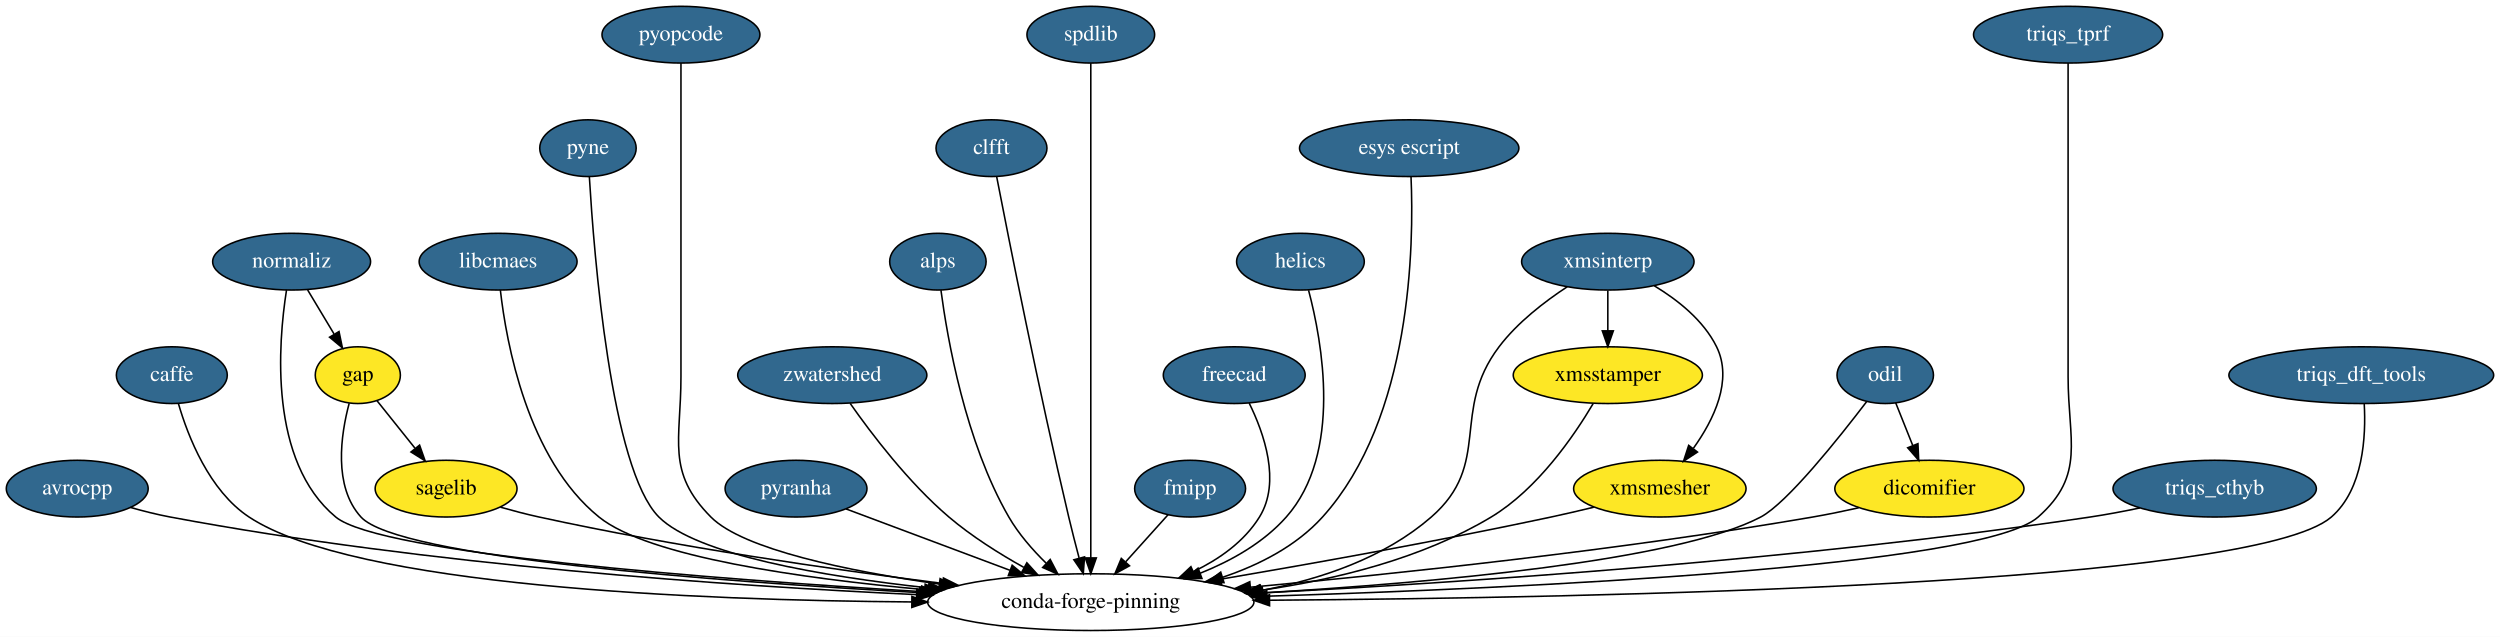
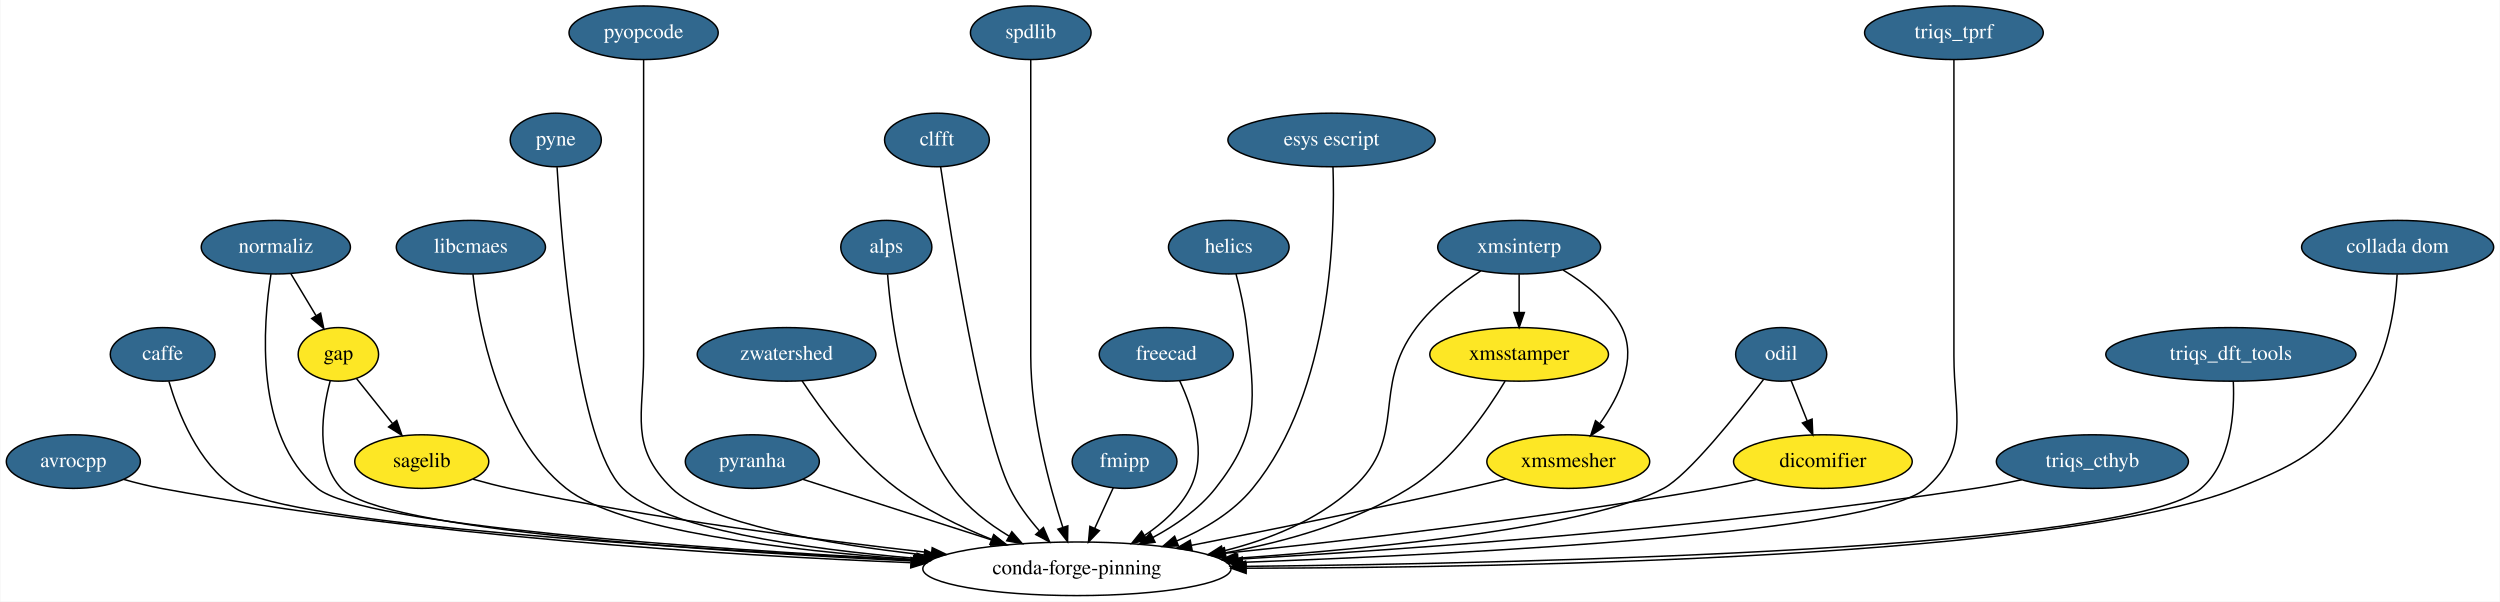
- <svg xmlns="http://www.w3.org/2000/svg" xmlns:xlink="http://www.w3.org/1999/xlink" width="1586pt" height="404pt" viewBox="0.00 0.00 1586.00 404.00">
+ <svg xmlns="http://www.w3.org/2000/svg" xmlns:xlink="http://www.w3.org/1999/xlink" width="1679pt" height="404pt" viewBox="0.00 0.00 1678.50 404.00">
  <g id="graph0" class="graph" transform="scale(1 1) rotate(0) translate(4 400)">
-     <polygon fill="white" stroke="transparent" points="-4,4 -4,-400 1582,-400 1582,4 -4,4" />
+     <polygon fill="white" stroke="transparent" points="-4,4 -4,-400 1674.5,-400 1674.5,4 -4,4" />
    <g id="node1" class="node">
      <g id="a_node1">
        <a xlink:href="https://github.com/conda-forge/avrocpp-feedstock/pull/8" xlink:title="avrocpp">
          <ellipse fill="#31688e" stroke="black" cx="45" cy="-90" rx="45" ry="18" />
          <text text-anchor="middle" x="45" y="-86.3" font-family="Times,serif" font-size="14.00" fill="white">avrocpp</text>
        </a>
      </g>
    </g>
    <g id="node2" class="node">
-       <ellipse fill="none" stroke="black" cx="688" cy="-18" rx="103.5" ry="18" />
-       <text text-anchor="middle" x="688" y="-14.3" font-family="Times,serif" font-size="14.00">conda-forge-pinning</text>
+       <ellipse fill="none" stroke="black" cx="719" cy="-18" rx="103.5" ry="18" />
+       <text text-anchor="middle" x="719" y="-14.3" font-family="Times,serif" font-size="14.00">conda-forge-pinning</text>
    </g>
    <g id="edge1" class="edge">
-       <path fill="none" stroke="black" d="M78.74,-78.09C86.94,-75.77 95.72,-73.55 104,-72 267.09,-41.39 459.26,-28.27 577.35,-22.78" />
-       <polygon fill="black" stroke="black" points="577.66,-26.27 587.49,-22.32 577.34,-19.28 577.66,-26.27" />
+       <path fill="none" stroke="black" d="M78.74,-78.06C86.93,-75.74 95.72,-73.53 104,-72 277.98,-39.76 483.36,-27.06 607.27,-22.11" />
+       <polygon fill="black" stroke="black" points="607.67,-25.59 617.52,-21.71 607.39,-18.6 607.67,-25.59" />
    </g>
    <g id="node3" class="node">
      <g id="a_node3">
        <a xlink:href="https://github.com/conda-forge/caffe-feedstock/pull/57" xlink:title="caffe">
          <ellipse fill="#31688e" stroke="black" cx="105" cy="-162" rx="35.19" ry="18" />
          <text text-anchor="middle" x="105" y="-158.3" font-family="Times,serif" font-size="14.00" fill="white">caffe</text>
        </a>
      </g>
    </g>
    <g id="edge2" class="edge">
-       <path fill="none" stroke="black" d="M109.19,-143.94C115.26,-123.14 128.68,-88.71 154,-72 220.81,-27.92 438.5,-19.14 574.44,-18.13" />
-       <polygon fill="black" stroke="black" points="574.51,-21.62 584.48,-18.06 574.46,-14.63 574.51,-21.62" />
+       <path fill="none" stroke="black" d="M109.17,-143.92C115.23,-123.1 128.63,-88.64 154,-72 191.12,-47.65 456.03,-31.32 609.58,-23.78" />
+       <polygon fill="black" stroke="black" points="610.16,-27.26 619.98,-23.28 609.82,-20.27 610.16,-27.26" />
    </g>
    <g id="node4" class="node">
      <ellipse fill="#fde725" stroke="black" cx="223" cy="-162" rx="27" ry="18" />
      <text text-anchor="middle" x="223" y="-158.3" font-family="Times,serif" font-size="14.00">gap</text>
    </g>
    <g id="edge3" class="edge">
-       <path fill="none" stroke="black" d="M217.53,-144.19C212.22,-124.29 207.29,-91.41 225,-72 248.46,-46.29 449.6,-31.19 578.94,-24.06" />
-       <polygon fill="black" stroke="black" points="579.49,-27.54 589.29,-23.5 579.11,-20.55 579.49,-27.54" />
+       <path fill="none" stroke="black" d="M217.51,-144.17C212.17,-124.25 207.22,-91.35 225,-72 250.5,-44.25 471.38,-29.69 609.01,-23.24" />
+       <polygon fill="black" stroke="black" points="609.36,-26.73 619.18,-22.77 609.03,-19.74 609.36,-26.73" />
    </g>
    <g id="node5" class="node">
      <ellipse fill="#fde725" stroke="black" cx="279" cy="-90" rx="45" ry="18" />
      <text text-anchor="middle" x="279" y="-86.3" font-family="Times,serif" font-size="14.00">sagelib</text>
    </g>
    <g id="edge4" class="edge">
      <path fill="none" stroke="black" d="M235.15,-145.81C242.19,-137.02 251.22,-125.73 259.25,-115.69" />
      <polygon fill="black" stroke="black" points="262.18,-117.62 265.7,-107.63 256.72,-113.25 262.18,-117.62" />
    </g>
    <g id="edge5" class="edge">
-       <path fill="none" stroke="black" d="M313.44,-78.26C321.45,-75.99 329.98,-73.75 338,-72 423.83,-53.22 522.96,-38.89 593.76,-29.89" />
-       <polygon fill="black" stroke="black" points="594.51,-33.32 603.99,-28.6 593.63,-26.38 594.51,-33.32" />
+       <path fill="none" stroke="black" d="M313.42,-78.19C321.43,-75.92 329.97,-73.71 338,-72 433.34,-51.74 543.8,-37.36 621.16,-28.73" />
+       <polygon fill="black" stroke="black" points="621.82,-32.18 631.38,-27.6 621.05,-25.22 621.82,-32.18" />
    </g>
    <g id="node6" class="node">
      <g id="a_node6">
        <a xlink:href="https://github.com/conda-forge/libcmaes-feedstock/pull/12" xlink:title="libcmaes">
          <ellipse fill="#31688e" stroke="black" cx="312" cy="-234" rx="50.09" ry="18" />
          <text text-anchor="middle" x="312" y="-230.3" font-family="Times,serif" font-size="14.00" fill="white">libcmaes</text>
        </a>
      </g>
    </g>
    <g id="edge6" class="edge">
-       <path fill="none" stroke="black" d="M313.43,-215.96C317.21,-182.62 330.52,-108.8 376,-72 407.22,-46.74 504.52,-33.04 582.26,-25.94" />
-       <polygon fill="black" stroke="black" points="582.95,-29.4 592.6,-25.03 582.33,-22.42 582.95,-29.4" />
+       <path fill="none" stroke="black" d="M313.38,-215.9C317.07,-182.45 330.25,-108.46 376,-72 411.41,-43.78 523.47,-30.43 609.97,-24.21" />
+       <polygon fill="black" stroke="black" points="610.39,-27.69 620.12,-23.51 609.9,-20.71 610.39,-27.69" />
    </g>
    <g id="node7" class="node">
      <g id="a_node7">
        <a xlink:href="https://github.com/conda-forge/pyne-feedstock/pull/39" xlink:title="pyne">
          <ellipse fill="#31688e" stroke="black" cx="369" cy="-306" rx="30.59" ry="18" />
          <text text-anchor="middle" x="369" y="-302.3" font-family="Times,serif" font-size="14.00" fill="white">pyne</text>
        </a>
      </g>
    </g>
    <g id="edge7" class="edge">
-       <path fill="none" stroke="black" d="M369.89,-287.75C372.78,-239.13 383.49,-102.52 414,-72 437.95,-48.04 517.47,-34.45 584.72,-27.04" />
-       <polygon fill="black" stroke="black" points="585.4,-30.49 594.97,-25.95 584.66,-23.53 585.4,-30.49" />
+       <path fill="none" stroke="black" d="M369.87,-287.72C372.67,-239.02 383.2,-102.23 414,-72 441.67,-44.84 535.02,-31.46 611.24,-24.96" />
+       <polygon fill="black" stroke="black" points="611.71,-28.43 621.39,-24.12 611.14,-21.45 611.71,-28.43" />
    </g>
    <g id="node8" class="node">
      <g id="a_node8">
        <a xlink:href="https://github.com/conda-forge/pyopcode-feedstock/pull/18" xlink:title="pyopcode">
          <ellipse fill="#31688e" stroke="black" cx="428" cy="-378" rx="50.09" ry="18" />
          <text text-anchor="middle" x="428" y="-374.3" font-family="Times,serif" font-size="14.00" fill="white">pyopcode</text>
        </a>
      </g>
    </g>
    <g id="edge8" class="edge">
-       <path fill="none" stroke="black" d="M428,-359.95C428,-333.29 428,-280.11 428,-235 428,-235 428,-235 428,-161 428,-120.55 418.49,-100.69 447,-72 467.48,-51.39 533.93,-37.74 591.87,-29.46" />
-       <polygon fill="black" stroke="black" points="592.41,-32.92 601.83,-28.08 591.45,-25.99 592.41,-32.92" />
+       <path fill="none" stroke="black" d="M428,-359.95C428,-333.29 428,-280.11 428,-235 428,-235 428,-235 428,-161 428,-120.55 418.15,-100.34 447,-72 470.95,-48.47 549.65,-34.84 616.27,-27.31" />
+       <polygon fill="black" stroke="black" points="616.87,-30.77 626.43,-26.2 616.11,-23.81 616.87,-30.77" />
    </g>
    <g id="node9" class="node">
      <g id="a_node9">
        <a xlink:href="https://github.com/conda-forge/pyranha-feedstock/pull/15" xlink:title="pyranha">
          <ellipse fill="#31688e" stroke="black" cx="501" cy="-90" rx="45" ry="18" />
          <text text-anchor="middle" x="501" y="-86.3" font-family="Times,serif" font-size="14.00" fill="white">pyranha</text>
        </a>
      </g>
    </g>
    <g id="edge9" class="edge">
-       <path fill="none" stroke="black" d="M532.72,-77.13C561.17,-66.47 603.44,-50.65 636.7,-38.2" />
-       <polygon fill="black" stroke="black" points="638.12,-41.41 646.26,-34.62 635.67,-34.85 638.12,-41.41" />
+       <path fill="none" stroke="black" d="M535.06,-78.06C569.03,-67.16 621.8,-50.21 662.13,-37.26" />
+       <polygon fill="black" stroke="black" points="663.38,-40.54 671.83,-34.15 661.24,-33.87 663.38,-40.54" />
    </g>
    <g id="node10" class="node">
      <g id="a_node10">
        <a xlink:href="https://github.com/conda-forge/zwatershed-feedstock/pull/14" xlink:title="zwatershed">
          <ellipse fill="#31688e" stroke="black" cx="524" cy="-162" rx="60" ry="18" />
          <text text-anchor="middle" x="524" y="-158.3" font-family="Times,serif" font-size="14.00" fill="white">zwatershed</text>
        </a>
      </g>
    </g>
    <g id="edge10" class="edge">
-       <path fill="none" stroke="black" d="M535.34,-144.09C548.73,-124.99 572.43,-93.74 598,-72 612.32,-59.82 629.8,-48.82 645.53,-40.03" />
-       <polygon fill="black" stroke="black" points="647.44,-42.98 654.55,-35.12 644.1,-36.83 647.44,-42.98" />
+       <path fill="none" stroke="black" d="M534.43,-144.22C547.31,-124.66 570.86,-92.42 598,-72 616.99,-57.71 640.43,-46.31 661.61,-37.79" />
+       <polygon fill="black" stroke="black" points="663.11,-40.97 671.16,-34.08 660.57,-34.44 663.11,-40.97" />
    </g>
    <g id="node11" class="node">
      <g id="a_node11">
        <a xlink:href="https://github.com/conda-forge/alps-feedstock/pull/30" xlink:title="alps">
          <ellipse fill="#31688e" stroke="black" cx="591" cy="-234" rx="30.59" ry="18" />
          <text text-anchor="middle" x="591" y="-230.3" font-family="Times,serif" font-size="14.00" fill="white">alps</text>
        </a>
      </g>
    </g>
    <g id="edge11" class="edge">
-       <path fill="none" stroke="black" d="M592.93,-215.93C596.98,-185.3 608.4,-119.74 636,-72 642.19,-61.3 651.04,-51.18 659.69,-42.7" />
-       <polygon fill="black" stroke="black" points="662.25,-45.09 667.16,-35.7 657.47,-39.98 662.25,-45.09" />
+       <path fill="none" stroke="black" d="M591.85,-215.75C594.2,-184.24 603.01,-116.54 636,-72 645.68,-58.93 659.64,-48.25 673.35,-39.99" />
+       <polygon fill="black" stroke="black" points="675.31,-42.9 682.27,-34.92 671.85,-36.82 675.31,-42.9" />
    </g>
    <g id="node12" class="node">
      <g id="a_node12">
        <a xlink:href="https://github.com/conda-forge/clfft-feedstock/pull/10" xlink:title="clfft">
          <ellipse fill="#31688e" stroke="black" cx="625" cy="-306" rx="35.19" ry="18" />
          <text text-anchor="middle" x="625" y="-302.3" font-family="Times,serif" font-size="14.00" fill="white">clfft</text>
        </a>
      </g>
    </g>
    <g id="edge12" class="edge">
-       <path fill="none" stroke="black" d="M628.27,-287.98C635.75,-249.41 654.93,-152.44 674,-72 676.01,-63.54 678.37,-54.36 680.57,-46.06" />
-       <polygon fill="black" stroke="black" points="684.02,-46.7 683.24,-36.13 677.26,-44.88 684.02,-46.7" />
+       <path fill="none" stroke="black" d="M627.48,-287.91C634.46,-240.92 655.04,-110.7 674,-72 678.99,-61.81 686.38,-51.97 693.74,-43.58" />
+       <polygon fill="black" stroke="black" points="696.5,-45.75 700.7,-36.02 691.35,-41 696.5,-45.75" />
    </g>
    <g id="node13" class="node">
      <g id="a_node13">
        <a xlink:href="https://github.com/conda-forge/spdlib-feedstock/pull/12" xlink:title="spdlib">
          <ellipse fill="#31688e" stroke="black" cx="688" cy="-378" rx="40.5" ry="18" />
          <text text-anchor="middle" x="688" y="-374.3" font-family="Times,serif" font-size="14.00" fill="white">spdlib</text>
        </a>
      </g>
    </g>
    <g id="edge13" class="edge">
-       <path fill="none" stroke="black" d="M688,-359.95C688,-333.29 688,-280.11 688,-235 688,-235 688,-235 688,-161 688,-121 688,-74.65 688,-46.08" />
-       <polygon fill="black" stroke="black" points="691.5,-46.05 688,-36.05 684.5,-46.05 691.5,-46.05" />
+       <path fill="none" stroke="black" d="M688,-359.95C688,-333.29 688,-280.11 688,-235 688,-235 688,-235 688,-161 688,-120.1 700.43,-74.06 709.55,-45.79" />
+       <polygon fill="black" stroke="black" points="712.89,-46.82 712.73,-36.22 706.25,-44.61 712.89,-46.82" />
    </g>
    <g id="node14" class="node">
      <g id="a_node14">
        <a xlink:href="https://github.com/conda-forge/fmipp-feedstock/pull/14" xlink:title="fmipp">
          <ellipse fill="#31688e" stroke="black" cx="751" cy="-90" rx="35.19" ry="18" />
          <text text-anchor="middle" x="751" y="-86.3" font-family="Times,serif" font-size="14.00" fill="white">fmipp</text>
        </a>
      </g>
    </g>
    <g id="edge14" class="edge">
-       <path fill="none" stroke="black" d="M737.02,-73.46C729.12,-64.69 719.08,-53.53 710.14,-43.6" />
-       <polygon fill="black" stroke="black" points="712.56,-41.05 703.27,-35.96 707.35,-45.74 712.56,-41.05" />
+       <path fill="none" stroke="black" d="M743.42,-72.41C739.69,-64.25 735.1,-54.22 730.92,-45.07" />
+       <polygon fill="black" stroke="black" points="734.09,-43.6 726.75,-35.96 727.73,-46.51 734.09,-43.6" />
    </g>
    <g id="node15" class="node">
      <g id="a_node15">
        <a xlink:href="https://github.com/conda-forge/freecad-feedstock/pull/36" xlink:title="freecad">
          <ellipse fill="#31688e" stroke="black" cx="779" cy="-162" rx="45" ry="18" />
          <text text-anchor="middle" x="779" y="-158.3" font-family="Times,serif" font-size="14.00" fill="white">freecad</text>
        </a>
      </g>
    </g>
    <g id="edge15" class="edge">
-       <path fill="none" stroke="black" d="M788.47,-144.29C797.8,-125.36 808.83,-94.28 795,-72 785.32,-56.4 769.52,-45.24 753,-37.33" />
-       <polygon fill="black" stroke="black" points="754.35,-34.1 743.78,-33.26 751.52,-40.5 754.35,-34.1" />
+       <path fill="none" stroke="black" d="M788.01,-144.3C796.75,-125.67 807.06,-95.1 795,-72 788.23,-59.03 776.69,-48.59 764.61,-40.52" />
+       <polygon fill="black" stroke="black" points="766.12,-37.34 755.78,-35.05 762.44,-43.29 766.12,-37.34" />
    </g>
    <g id="node16" class="node">
      <g id="a_node16">
        <a xlink:href="https://github.com/conda-forge/helics-feedstock/pull/18" xlink:title="helics">
          <ellipse fill="#31688e" stroke="black" cx="821" cy="-234" rx="40.5" ry="18" />
          <text text-anchor="middle" x="821" y="-230.3" font-family="Times,serif" font-size="14.00" fill="white">helics</text>
        </a>
      </g>
    </g>
    <g id="edge16" class="edge">
-       <path fill="none" stroke="black" d="M826.15,-215.89C834.76,-183.41 847.84,-112.43 812,-72 797.59,-55.74 777.33,-44.31 757.36,-36.33" />
-       <polygon fill="black" stroke="black" points="758.51,-33.03 747.91,-32.8 756.05,-39.58 758.51,-33.03" />
+       <path fill="none" stroke="black" d="M825.87,-215.98C828.56,-205.67 831.64,-192.19 833,-180 838.43,-131.4 842.3,-110.38 812,-72 801.03,-58.1 785.34,-47.2 769.96,-39" />
+       <polygon fill="black" stroke="black" points="771.49,-35.85 760.98,-34.48 768.34,-42.11 771.49,-35.85" />
    </g>
    <g id="node17" class="node">
      <g id="a_node17">
        <a xlink:href="https://github.com/conda-forge/normaliz-feedstock/pull/19" xlink:title="normaliz">
          <ellipse fill="#31688e" stroke="black" cx="181" cy="-234" rx="50.09" ry="18" />
          <text text-anchor="middle" x="181" y="-230.3" font-family="Times,serif" font-size="14.00" fill="white">normaliz</text>
        </a>
      </g>
    </g>
    <g id="edge17" class="edge">
-       <path fill="none" stroke="black" d="M177.76,-215.95C172.46,-182.24 166.41,-107.31 209,-72 236.99,-48.79 447.86,-32.66 580.32,-24.7" />
-       <polygon fill="black" stroke="black" points="580.73,-28.18 590.51,-24.1 580.32,-21.2 580.73,-28.18" />
+       <path fill="none" stroke="black" d="M177.74,-215.92C172.4,-182.17 166.29,-107.17 209,-72 239.25,-47.09 469.2,-31.37 609.8,-23.99" />
+       <polygon fill="black" stroke="black" points="610.37,-27.46 620.18,-23.45 610.01,-20.47 610.37,-27.46" />
    </g>
    <g id="edge18" class="edge">
      <path fill="none" stroke="black" d="M191.17,-216.05C196.19,-207.68 202.36,-197.4 207.92,-188.13" />
      <polygon fill="black" stroke="black" points="211.07,-189.68 213.22,-179.31 205.07,-186.08 211.07,-189.68" />
    </g>
    <g id="node18" class="node">
      <g id="a_node18">
        <a xlink:href="https://github.com/conda-forge/esys-escript-feedstock/pull/12" xlink:title="esys escript">
          <ellipse fill="#31688e" stroke="black" cx="890" cy="-306" rx="69.59" ry="18" />
          <text text-anchor="middle" x="890" y="-302.3" font-family="Times,serif" font-size="14.00" fill="white">esys escript</text>
        </a>
      </g>
    </g>
    <g id="edge19" class="edge">
-       <path fill="none" stroke="black" d="M891.15,-287.85C893.02,-245.51 891.85,-134.91 835,-72 818.37,-53.6 794.88,-41.59 771.54,-33.74" />
-       <polygon fill="black" stroke="black" points="772.51,-30.38 761.92,-30.73 770.42,-37.06 772.51,-30.38" />
+       <path fill="none" stroke="black" d="M890.98,-287.86C892.45,-246 890.54,-137.27 837,-72 823.9,-56.03 804.99,-44.7 786.12,-36.73" />
+       <polygon fill="black" stroke="black" points="787.18,-33.38 776.6,-32.97 784.62,-39.89 787.18,-33.38" />
    </g>
    <g id="node19" class="node">
      <g id="a_node19">
        <a xlink:href="https://github.com/conda-forge/xmsinterp-feedstock/pull/6" xlink:title="xmsinterp">
          <ellipse fill="#31688e" stroke="black" cx="1016" cy="-234" rx="54.69" ry="18" />
          <text text-anchor="middle" x="1016" y="-230.3" font-family="Times,serif" font-size="14.00" fill="white">xmsinterp</text>
        </a>
      </g>
    </g>
    <g id="edge20" class="edge">
-       <path fill="none" stroke="black" d="M990.25,-218.07C975.91,-208.67 958.66,-195.42 947,-180 915.84,-138.79 942.97,-105.92 904,-72 874.32,-46.17 834.05,-32.5 796.32,-25.41" />
-       <polygon fill="black" stroke="black" points="796.73,-21.93 786.28,-23.66 795.53,-28.83 796.73,-21.93" />
+       <path fill="none" stroke="black" d="M990.25,-218.07C975.91,-208.67 958.66,-195.42 947,-180 915.84,-138.79 942.31,-106.66 904,-72 880.08,-50.36 847.89,-37.5 817.07,-29.88" />
+       <polygon fill="black" stroke="black" points="817.65,-26.42 807.12,-27.59 816.08,-33.25 817.65,-26.42" />
    </g>
    <g id="node20" class="node">
      <ellipse fill="#fde725" stroke="black" cx="1016" cy="-162" rx="60" ry="18" />
      <text text-anchor="middle" x="1016" y="-158.3" font-family="Times,serif" font-size="14.00">xmsstamper</text>
    </g>
    <g id="edge21" class="edge">
      <path fill="none" stroke="black" d="M1016,-215.7C1016,-207.98 1016,-198.71 1016,-190.11" />
      <polygon fill="black" stroke="black" points="1019.5,-190.1 1016,-180.1 1012.5,-190.1 1019.5,-190.1" />
    </g>
    <g id="node21" class="node">
      <ellipse fill="#fde725" stroke="black" cx="1049" cy="-90" rx="54.69" ry="18" />
      <text text-anchor="middle" x="1049" y="-86.3" font-family="Times,serif" font-size="14.00">xmsmesher</text>
    </g>
    <g id="edge22" class="edge">
      <path fill="none" stroke="black" d="M1045.51,-218.66C1060.27,-209.76 1076.72,-196.8 1085,-180 1095.45,-158.8 1083.28,-133.78 1070.34,-115.68" />
      <polygon fill="black" stroke="black" points="1072.87,-113.22 1064.02,-107.39 1067.3,-117.47 1072.87,-113.22" />
    </g>
    <g id="edge23" class="edge">
-       <path fill="none" stroke="black" d="M1006.68,-143.94C994.57,-123.47 971.45,-89.71 942,-72 898.12,-45.61 843.13,-32.21 795.55,-25.46" />
-       <polygon fill="black" stroke="black" points="795.89,-21.98 785.52,-24.12 794.97,-28.91 795.89,-21.98" />
+       <path fill="none" stroke="black" d="M1006.6,-144.07C994.41,-123.74 971.2,-90.11 942,-72 905.14,-49.13 859.23,-36.13 818.67,-28.74" />
+       <polygon fill="black" stroke="black" points="819.2,-25.28 808.75,-27.02 818.01,-32.17 819.2,-25.28" />
    </g>
    <g id="edge24" class="edge">
-       <path fill="none" stroke="black" d="M1007.13,-78.24C998.2,-76.07 988.81,-73.88 980,-72 909.63,-56.96 829.13,-42.55 770.49,-32.57" />
-       <polygon fill="black" stroke="black" points="770.99,-29.1 760.54,-30.88 769.82,-36 770.99,-29.1" />
+       <path fill="none" stroke="black" d="M1007.1,-78.38C998.17,-76.2 988.79,-73.97 980,-72 918.23,-58.12 847.87,-43.93 795.78,-33.73" />
+       <polygon fill="black" stroke="black" points="796.43,-30.29 785.94,-31.81 795.09,-37.16 796.43,-30.29" />
    </g>
    <g id="node22" class="node">
      <g id="a_node22">
        <a xlink:href="https://github.com/conda-forge/odil-feedstock/pull/3" xlink:title="odil">
          <ellipse fill="#31688e" stroke="black" cx="1192" cy="-162" rx="30.59" ry="18" />
          <text text-anchor="middle" x="1192" y="-158.3" font-family="Times,serif" font-size="14.00" fill="white">odil</text>
        </a>
      </g>
    </g>
    <g id="edge25" class="edge">
-       <path fill="none" stroke="black" d="M1180.18,-145.18C1162.55,-122.05 1129.64,-80.76 1113,-72 1059.85,-44.03 904.55,-30.26 797.18,-23.9" />
-       <polygon fill="black" stroke="black" points="797.13,-20.39 786.95,-23.31 796.73,-27.38 797.13,-20.39" />
+       <path fill="none" stroke="black" d="M1180.17,-145.2C1162.52,-122.09 1129.6,-80.84 1113,-72 1064.78,-46.32 925.52,-32.13 826.26,-25.05" />
+       <polygon fill="black" stroke="black" points="826.4,-21.55 816.18,-24.34 825.91,-28.53 826.4,-21.55" />
    </g>
    <g id="node23" class="node">
      <ellipse fill="#fde725" stroke="black" cx="1220" cy="-90" rx="60" ry="18" />
      <text text-anchor="middle" x="1220" y="-86.3" font-family="Times,serif" font-size="14.00">dicomifier</text>
    </g>
    <g id="edge26" class="edge">
      <path fill="none" stroke="black" d="M1198.64,-144.41C1201.87,-136.34 1205.83,-126.43 1209.46,-117.35" />
      <polygon fill="black" stroke="black" points="1212.75,-118.54 1213.22,-107.96 1206.25,-115.94 1212.75,-118.54" />
    </g>
    <g id="edge27" class="edge">
-       <path fill="none" stroke="black" d="M1175.16,-77.86C1165.58,-75.72 1155.48,-73.63 1146,-72 1024.03,-51 882.33,-36.03 789.21,-27.47" />
-       <polygon fill="black" stroke="black" points="789.51,-23.98 779.23,-26.56 788.87,-30.96 789.51,-23.98" />
+       <path fill="none" stroke="black" d="M1175.15,-77.92C1165.57,-75.77 1155.48,-73.67 1146,-72 1034.2,-52.27 904.64,-37.29 817.82,-28.37" />
+       <polygon fill="black" stroke="black" points="818.02,-24.87 807.72,-27.34 817.31,-31.83 818.02,-24.87" />
    </g>
    <g id="node24" class="node">
      <g id="a_node24">
        <a xlink:href="https://github.com/conda-forge/triqs_tprf-feedstock/pull/4" xlink:title="triqs_tprf">
          <ellipse fill="#31688e" stroke="black" cx="1308" cy="-378" rx="60" ry="18" />
          <text text-anchor="middle" x="1308" y="-374.3" font-family="Times,serif" font-size="14.00" fill="white">triqs_tprf</text>
        </a>
      </g>
    </g>
    <g id="edge28" class="edge">
-       <path fill="none" stroke="black" d="M1308,-359.95C1308,-333.29 1308,-280.11 1308,-235 1308,-235 1308,-235 1308,-161 1308,-120.55 1319.3,-98.8 1289,-72 1253.24,-40.37 963.62,-26.91 799.84,-21.78" />
-       <polygon fill="black" stroke="black" points="799.83,-18.28 789.72,-21.47 799.61,-25.28 799.83,-18.28" />
+       <path fill="none" stroke="black" d="M1308,-359.95C1308,-333.29 1308,-280.11 1308,-235 1308,-235 1308,-235 1308,-161 1308,-120.55 1319.23,-98.87 1289,-72 1255.52,-42.24 986.48,-28.11 830.29,-22.36" />
+       <polygon fill="black" stroke="black" points="830.28,-18.85 820.16,-21.99 830.03,-25.85 830.28,-18.85" />
    </g>
    <g id="node25" class="node">
      <g id="a_node25">
        <a xlink:href="https://github.com/conda-forge/triqs_cthyb-feedstock/pull/6" xlink:title="triqs_cthyb">
          <ellipse fill="#31688e" stroke="black" cx="1401" cy="-90" rx="64.5" ry="18" />
          <text text-anchor="middle" x="1401" y="-86.3" font-family="Times,serif" font-size="14.00" fill="white">triqs_cthyb</text>
        </a>
      </g>
    </g>
    <g id="edge29" class="edge">
-       <path fill="none" stroke="black" d="M1353.56,-77.76C1343.2,-75.59 1332.27,-73.53 1322,-72 1138.91,-44.76 923.84,-30.47 797.12,-23.85" />
-       <polygon fill="black" stroke="black" points="797.18,-20.35 787.02,-23.33 796.82,-27.34 797.18,-20.35" />
+       <path fill="none" stroke="black" d="M1353.55,-77.79C1343.2,-75.62 1332.27,-73.55 1322,-72 1149.92,-46.03 948.16,-31.48 827.11,-24.44" />
+       <polygon fill="black" stroke="black" points="827.28,-20.95 817.1,-23.87 826.88,-27.94 827.28,-20.95" />
    </g>
    <g id="node26" class="node">
      <g id="a_node26">
        <a xlink:href="https://github.com/conda-forge/triqs_dft_tools-feedstock/pull/6" xlink:title="triqs_dft_tools">
          <ellipse fill="#31688e" stroke="black" cx="1494" cy="-162" rx="84" ry="18" />
          <text text-anchor="middle" x="1494" y="-158.3" font-family="Times,serif" font-size="14.00" fill="white">triqs_dft_tools</text>
        </a>
      </g>
    </g>
    <g id="edge30" class="edge">
-       <path fill="none" stroke="black" d="M1495.86,-143.93C1497.04,-123.46 1495.42,-89.69 1475,-72 1425.31,-28.96 1007.43,-20.67 801.63,-19.21" />
-       <polygon fill="black" stroke="black" points="801.41,-15.71 791.39,-19.14 801.36,-22.71 801.41,-15.71" />
+       <path fill="none" stroke="black" d="M1495.64,-143.92C1496.56,-123.43 1494.54,-89.65 1474,-72 1426.52,-31.2 1031.38,-21.77 832.47,-19.62" />
+       <polygon fill="black" stroke="black" points="832.31,-16.12 822.28,-19.52 832.24,-23.12 832.31,-16.12" />
+     </g>
+     <g id="node27" class="node">
+       <g id="a_node27">
+         <a xlink:href="https://github.com/conda-forge/collada-dom-feedstock/pull/1" xlink:title="collada dom">
+           <ellipse fill="#31688e" stroke="black" cx="1606" cy="-234" rx="64.5" ry="18" />
+           <text text-anchor="middle" x="1606" y="-230.3" font-family="Times,serif" font-size="14.00" fill="white">collada dom</text>
+         </a>
+       </g>
+     </g>
+     <g id="edge31" class="edge">
+       <path fill="none" stroke="black" d="M1605.67,-215.68C1604.59,-196.77 1600.64,-166.22 1587,-144 1560.39,-100.64 1545.36,-90.59 1498,-72 1380.06,-25.7 1018.99,-18.76 832.75,-18.38" />
+       <polygon fill="black" stroke="black" points="832.65,-14.88 822.65,-18.37 832.64,-21.88 832.65,-14.88" />
    </g>
  </g>
</svg>
